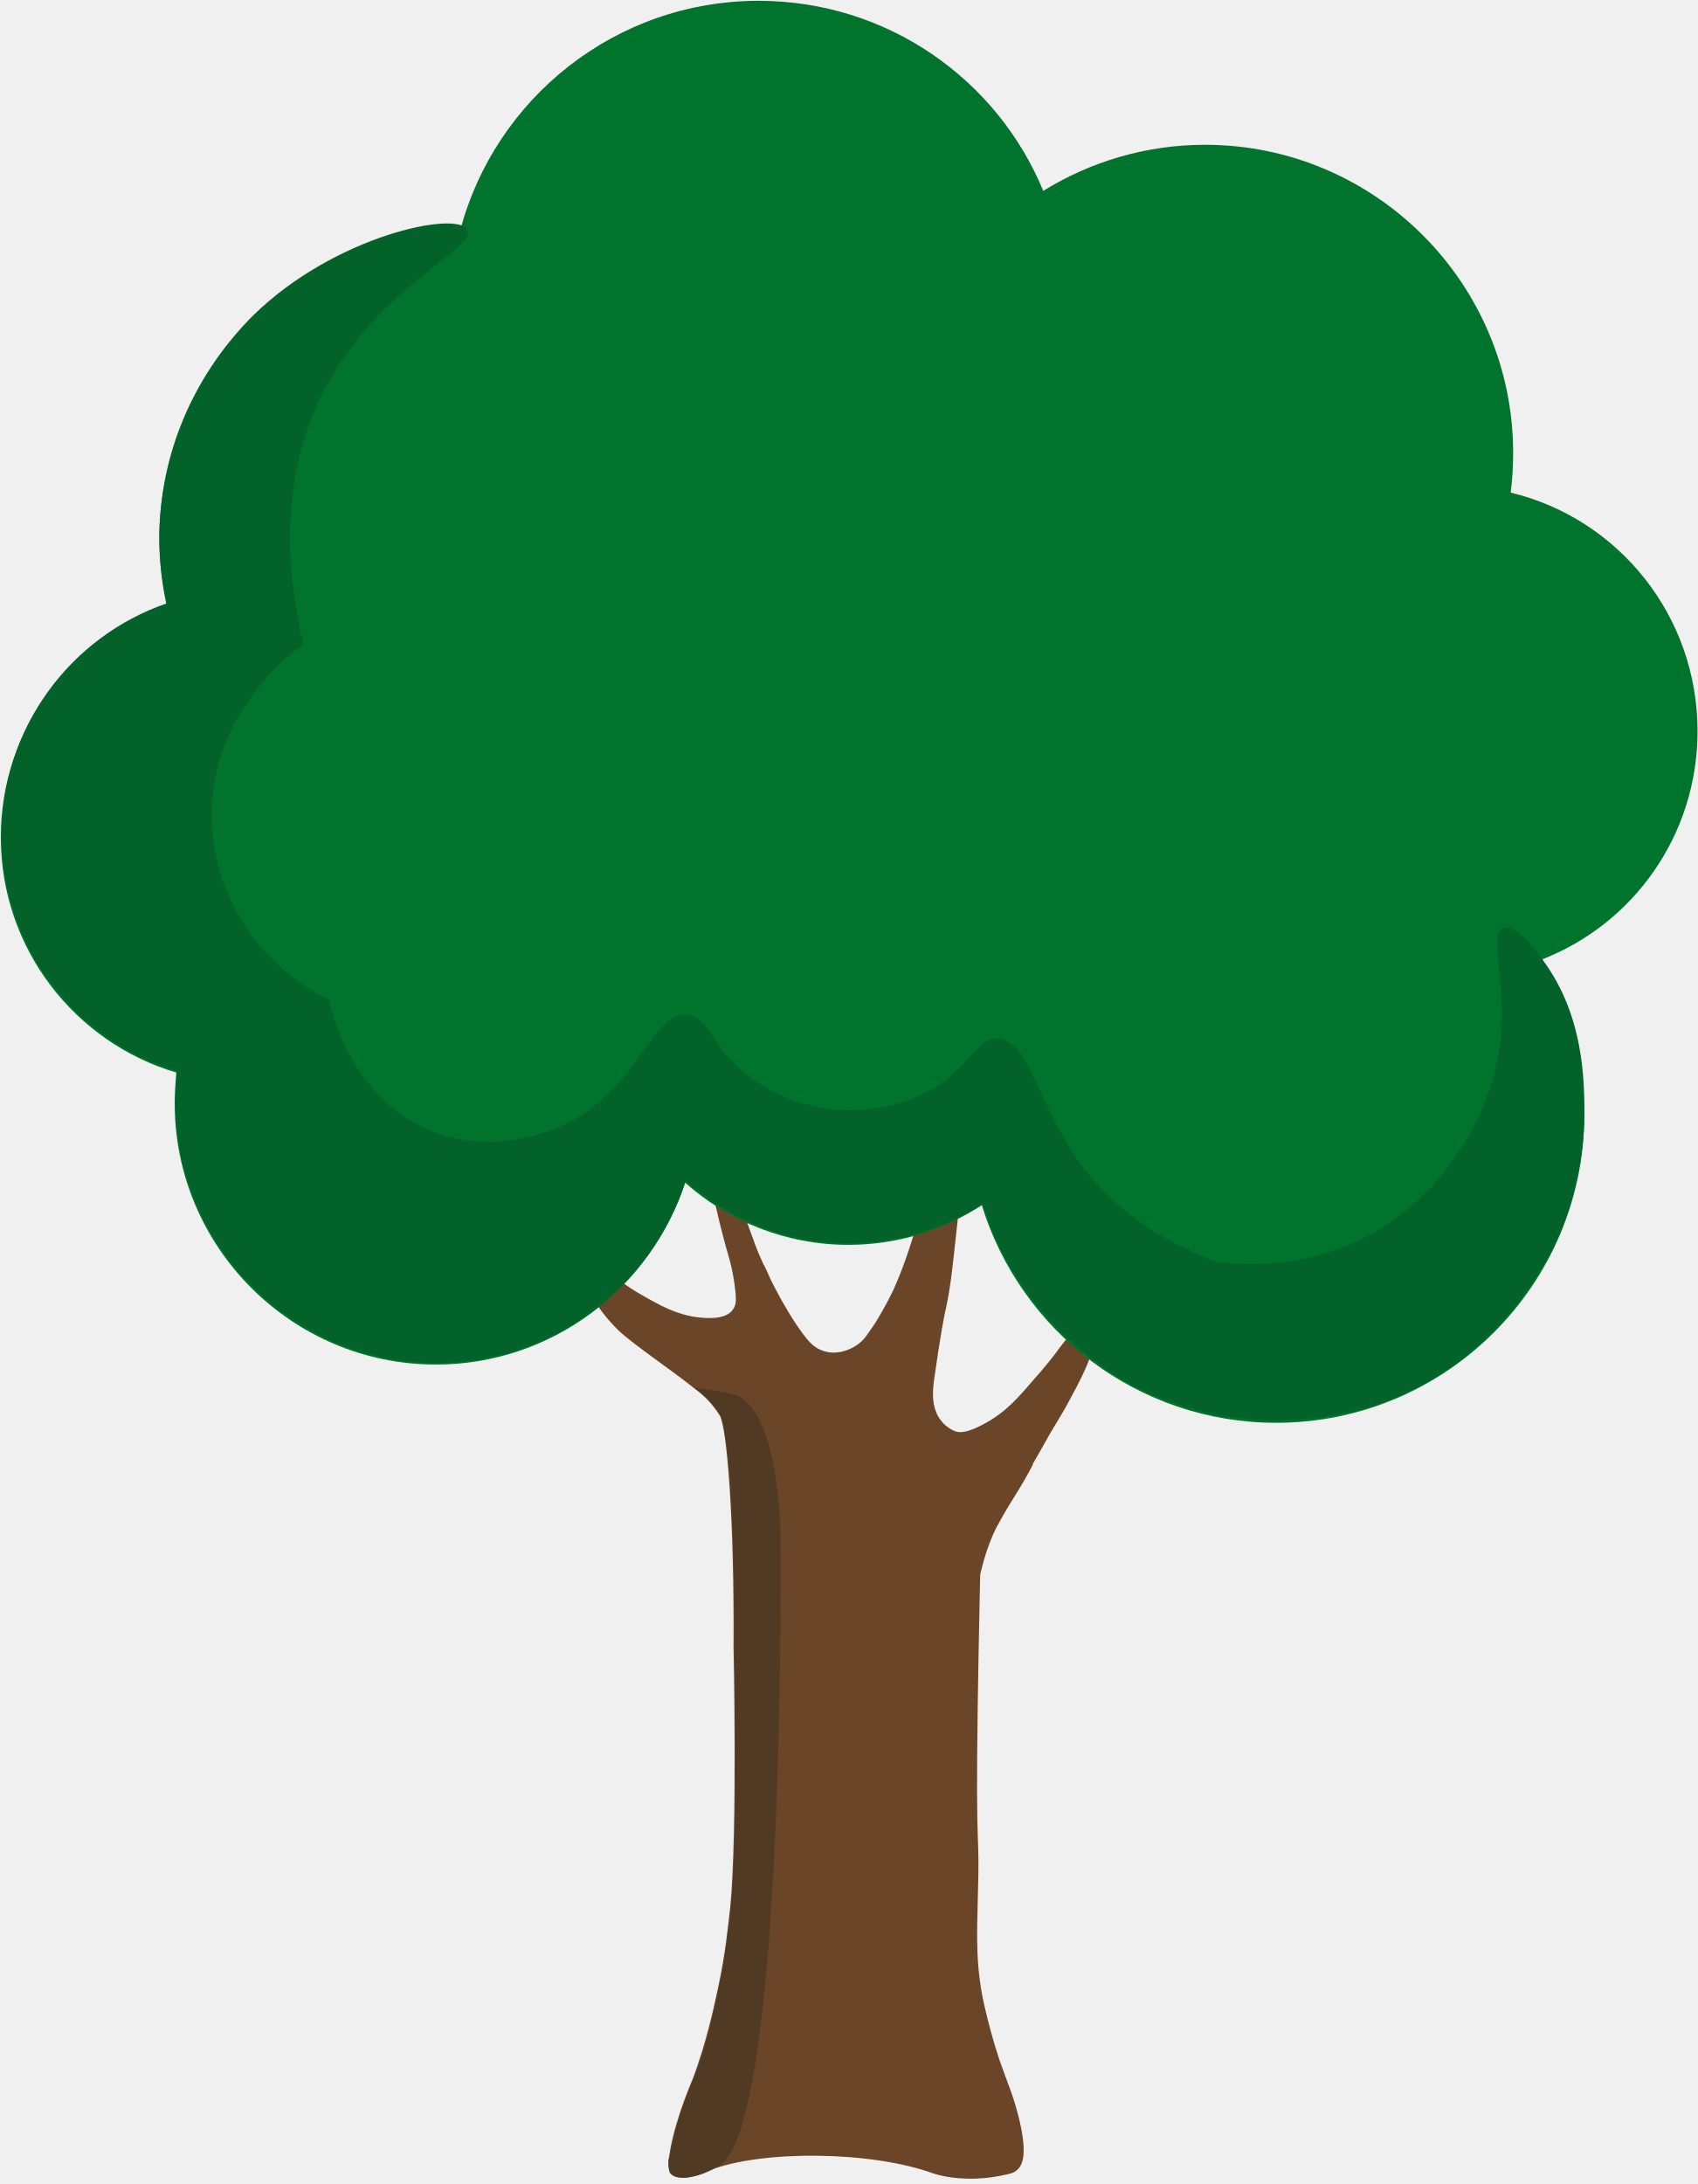
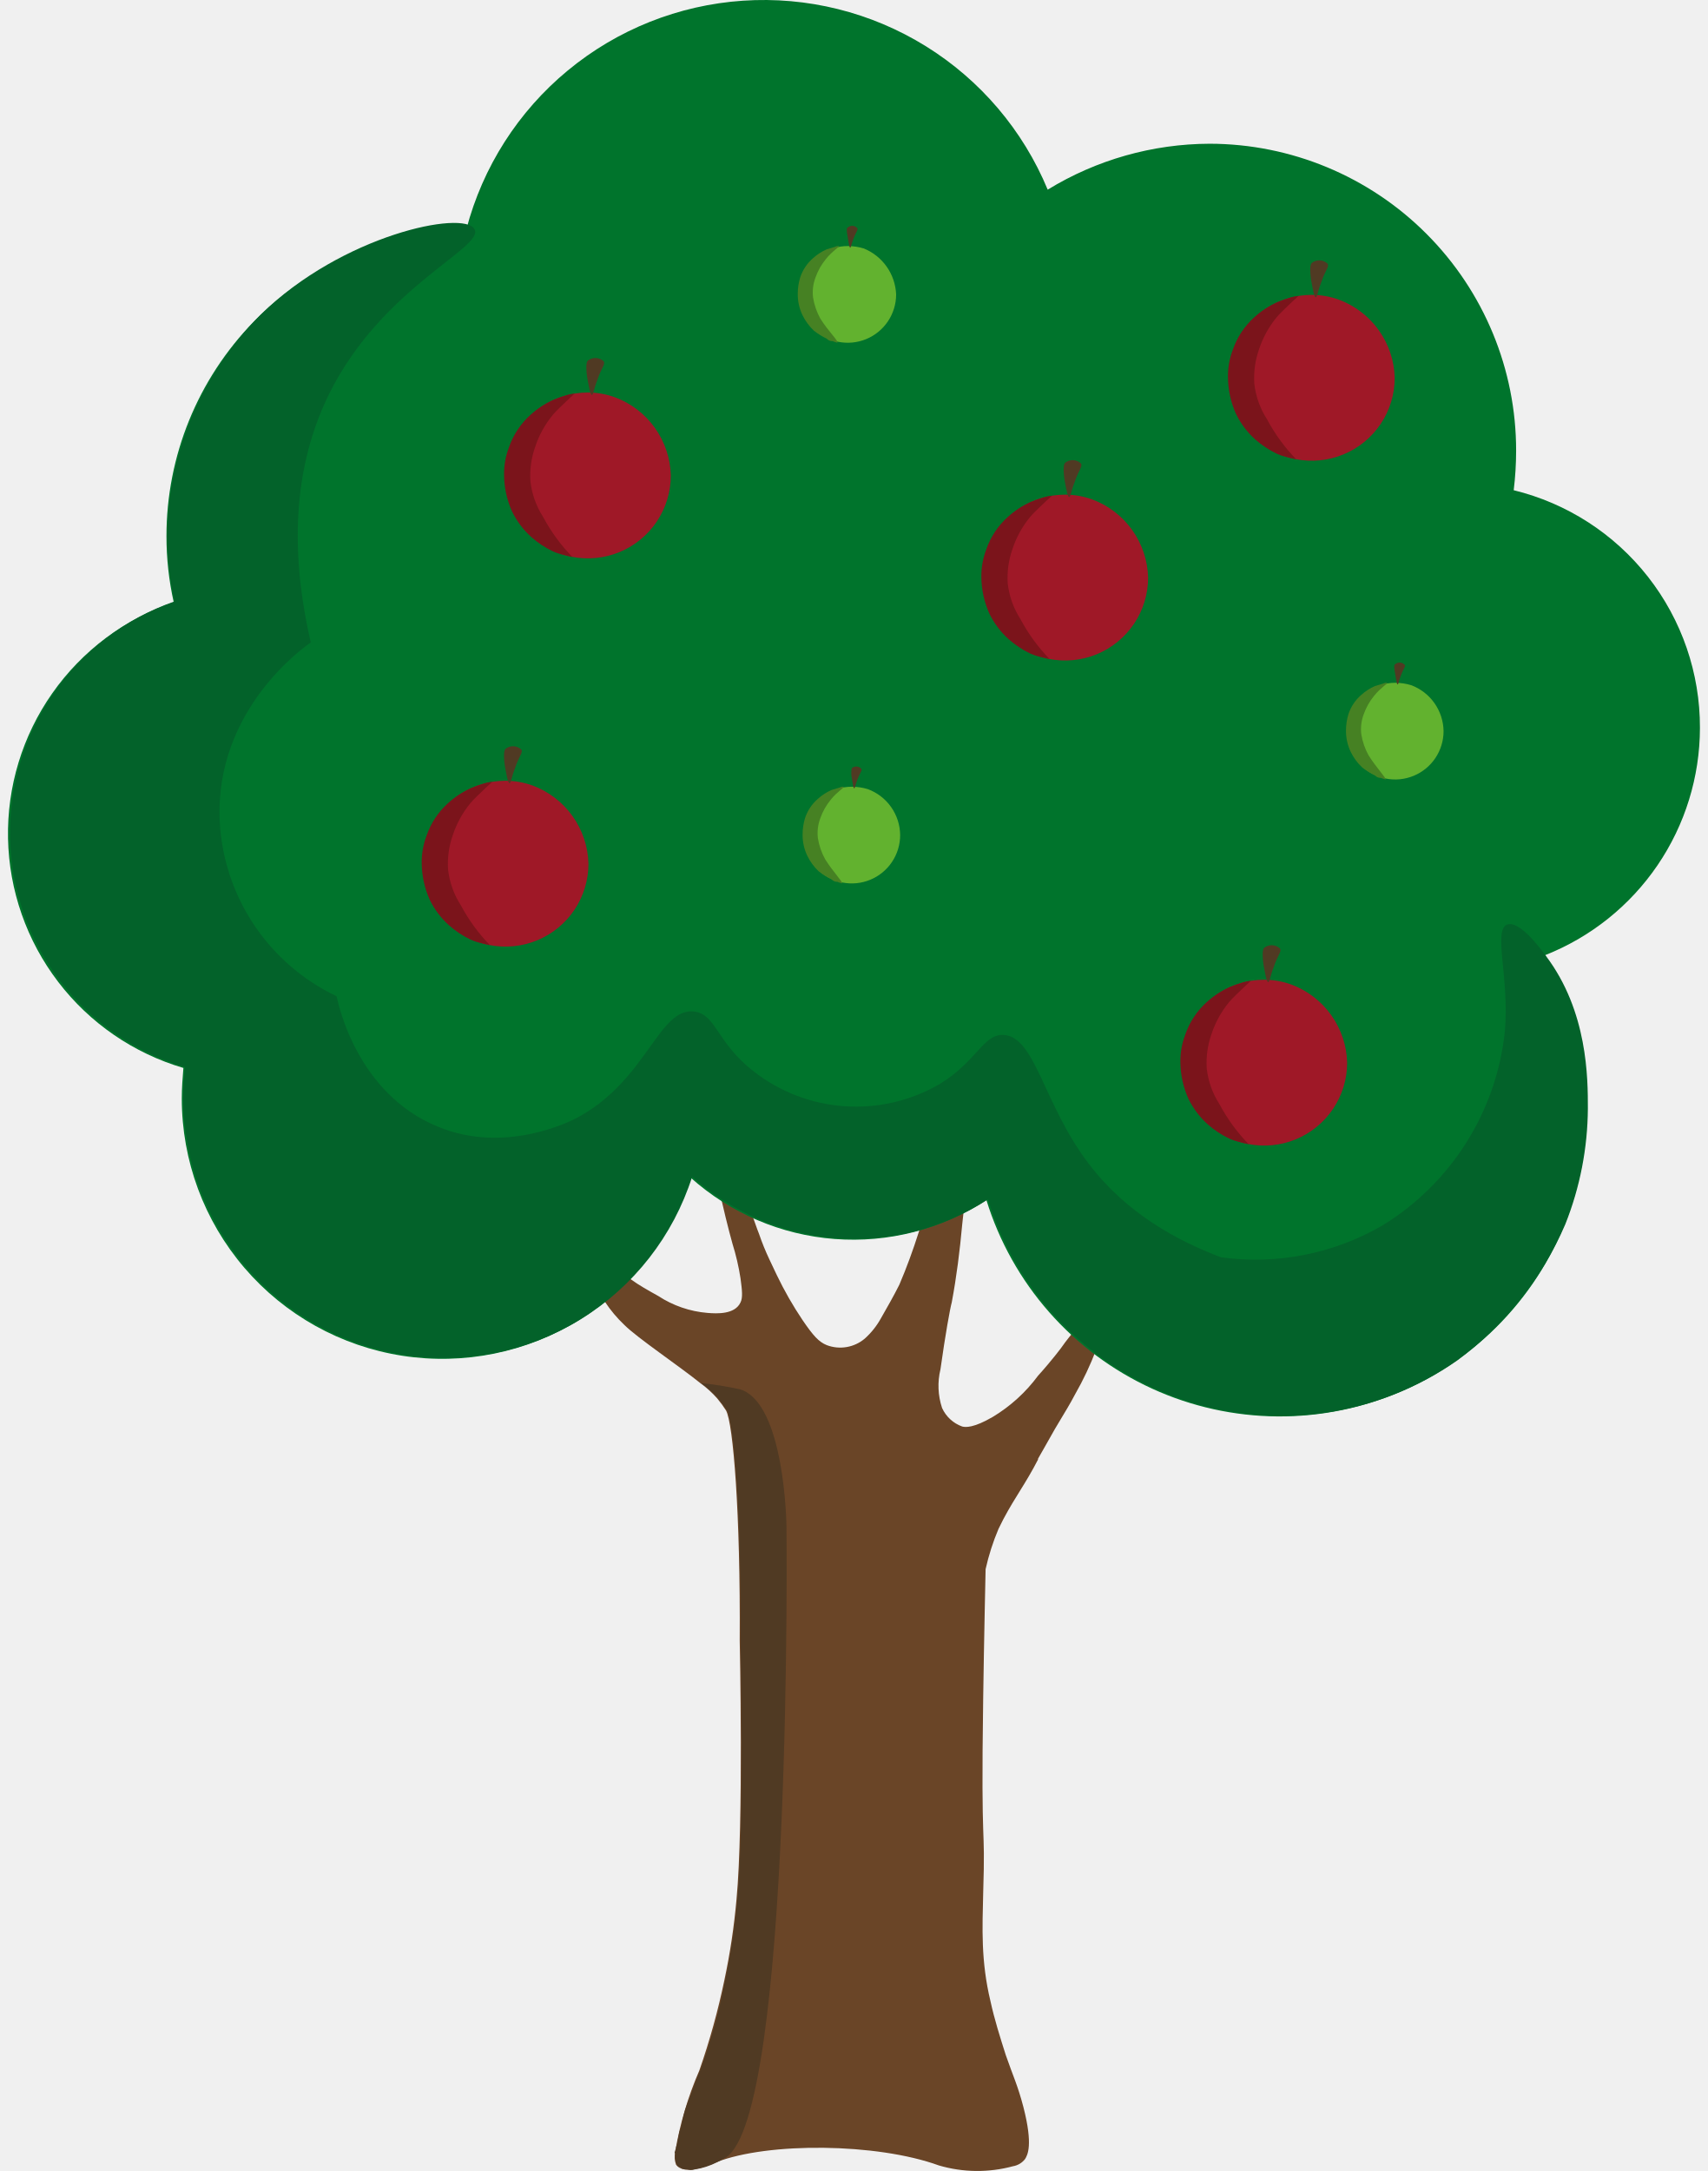
- <svg xmlns="http://www.w3.org/2000/svg" viewBox="0 0 220 283" fill="none">
-   <g clip-path="url(#clip0_201_573)">
-     <path d="M86.679 279.848C87.099 275.969 88.985 271.253 89.824 269.262C91.501 264.755 92.444 260.457 93.073 257.523C94.016 253.121 94.331 249.767 94.645 247.041C95.588 237.189 95.064 213.502 95.064 213.397C95.169 196.941 94.226 185.098 93.282 183.421C92.758 182.582 92.13 181.848 92.13 181.848C91.396 181.01 90.767 180.486 89.928 179.857C87.203 177.656 81.753 173.988 80.076 172.311C79.133 171.367 77.037 169.271 75.779 165.812C73.892 160.991 74.416 155.646 74.941 155.541C75.465 155.436 75.465 160.152 78.609 164.135C80.076 166.022 81.648 166.965 84.478 168.537C87.623 170.319 89.614 170.634 90.872 170.738C92.13 170.843 94.436 170.948 95.169 169.376C95.484 168.747 95.379 167.804 95.169 166.232C94.855 164.03 94.331 162.458 94.121 161.725C94.121 161.725 93.492 159.524 92.654 155.855C91.815 152.396 91.815 149.671 91.71 146.737C91.606 141.496 92.025 135.941 92.549 135.941C92.863 135.941 92.968 138.247 93.911 144.745C94.855 151.663 95.169 153.34 95.798 155.331C96.427 157.323 97.475 160.257 97.58 160.467C97.999 161.725 98.418 162.668 98.942 163.821C99.152 164.135 99.466 164.869 99.886 165.812C100.724 167.489 101.772 169.481 103.24 171.682C104.602 173.673 105.336 174.512 106.384 174.931C108.795 175.979 111.101 174.302 111.31 174.092C112.044 173.568 112.463 172.835 113.406 171.472C113.721 170.948 114.664 169.481 115.817 167.07C117.075 164.24 117.808 161.934 118.333 160.257C118.752 158.685 119.171 157.532 119.381 155.96C119.485 155.121 119.695 154.178 120.01 150.615C120.429 145.898 120.324 145.06 120.743 144.85C121.582 144.535 123.259 147.051 124.097 149.881C124.516 151.348 124.726 153.025 123.992 159.209C123.468 164.03 123.259 166.336 122.63 169.376C122.42 170.11 121.791 173.568 121.162 178.075C120.848 180.067 120.743 181.639 121.372 183.106C122.211 184.993 123.888 185.517 123.992 185.517C124.412 185.622 125.46 185.727 127.975 184.259C130.386 182.897 131.958 181.115 133.845 178.914C135.731 176.818 136.884 175.245 136.884 175.245C137.723 174.092 138.142 173.568 138.98 172.625C139.819 171.787 141.601 169.9 142.23 170.424C142.963 171.053 141.706 174.407 141.391 175.56C140.657 177.551 139.924 179.019 138.666 181.324C137.828 182.897 137.723 183.001 136.046 185.831C134.998 187.718 134.369 188.766 133.845 189.709C133.845 189.814 133.845 189.709 133.845 189.814C132.168 193.063 131.015 194.426 129.338 197.57C129.023 198.094 128.919 198.409 128.709 198.828C127.556 201.448 127.032 204.069 127.032 204.069C127.032 204.069 126.822 213.502 126.717 220.838C126.403 242.325 127.032 236.141 126.717 246.203C126.613 250.71 126.403 255.007 127.661 260.248C128.604 264.335 129.652 267.27 129.652 267.27C130.596 269.995 131.224 271.253 131.958 274.083C133.216 279.009 132.482 280.267 132.168 280.791C131.644 281.525 131.015 281.629 130.596 281.734C124.936 283.097 120.953 281.629 120.953 281.629C112.882 278.695 98.733 278.59 92.025 281.21C91.082 281.629 87.832 282.992 86.784 281.525C86.575 280.791 86.575 280.162 86.679 279.848Z" fill="#6A4527" />
-     <path d="M220 94.75C220 79.762 209.728 67.184 195.788 63.83C195.998 62.153 196.103 60.476 196.103 58.695C196.103 36.684 178.18 18.761 156.17 18.761C148.518 18.761 141.286 20.962 135.207 24.736C129.233 10.272 114.979 0.105 98.314 0.105C79.762 0.105 64.145 12.787 59.638 29.871C38.047 30.395 20.648 48.004 20.648 69.805C20.648 72.739 20.962 75.569 21.591 78.399C9.119 82.697 0.105 94.54 0.105 108.48C0.105 122.944 9.747 135.102 22.849 138.98C22.744 140.238 22.639 141.601 22.639 142.963C22.639 161.62 37.837 176.818 56.494 176.818C71.587 176.818 84.374 166.86 88.776 153.235C94.435 158.266 101.877 161.305 109.948 161.305C116.341 161.305 122.211 159.419 127.242 156.17C132.273 172.52 147.47 184.364 165.393 184.364C187.404 184.364 205.326 166.441 205.326 144.431C205.326 137.094 203.335 130.281 199.876 124.307C211.72 119.695 220 108.166 220 94.75Z" fill="#00742C" />
-     <path d="M199.876 124.307C198.933 123.049 196.417 119.695 194.845 120.219C192.959 120.953 195.16 127.137 194.531 134.159C193.692 143.592 187.928 153.759 178.704 159.314C170.214 164.45 161.41 164.03 157.637 163.506C152.082 161.41 145.374 157.847 140.448 151.348C134.474 143.487 133.53 134.788 129.338 134.578C126.717 134.474 125.879 138.037 121.058 140.972C116.446 143.802 111.415 144.011 108.061 143.802C104.917 143.383 100.619 142.334 96.846 139.295C92.025 135.522 92.025 131.958 89.195 131.539C84.478 130.91 83.011 140.657 73.683 145.479C72.844 145.898 64.459 150.091 55.865 146.527C45.279 142.23 42.868 130.491 42.658 129.547C33.749 125.25 27.88 116.446 27.461 106.698C26.832 92.13 38.676 83.954 39.304 83.535C37.103 73.997 36.265 62.153 41.715 51.148C48.633 37.208 61.944 32.177 60.581 29.767C59.219 27.251 43.392 30.5 32.806 40.877C31.444 42.239 27.985 45.803 25.155 51.358C20.962 59.638 20.648 67.184 20.648 69.595C20.648 73.159 21.172 76.093 21.591 78.19C9.119 82.487 0.21 94.331 0.21 108.271C0.21 122.735 9.852 134.893 22.954 138.771C22.849 140.029 22.744 141.391 22.744 142.754C22.744 161.41 37.942 176.608 56.598 176.608C71.691 176.608 84.478 166.651 88.88 153.025C94.54 158.056 101.877 161.096 110.052 161.096C116.446 161.096 122.42 159.209 127.346 155.96C128.08 158.266 129.233 161.305 131.224 164.659C136.36 173.149 143.278 177.446 145.374 178.704C147.68 180.067 155.017 184.05 165.393 184.05C168.957 184.05 179.019 183.63 188.347 176.922C193.692 173.149 196.941 168.642 198.094 166.965C200.715 163.192 202.077 160.048 202.392 159.209C202.601 158.58 203.754 155.855 204.488 152.187C204.907 150.3 205.326 147.575 205.326 144.116C205.326 140.238 205.326 131.539 199.876 124.307Z" fill="#03622A" />
-     <path d="M86.679 279.743C86.679 279.638 86.679 279.638 86.784 279.428C86.784 279.428 86.784 279.219 86.889 279.009C86.994 278.066 87.203 277.332 87.203 277.332C87.308 277.122 87.413 276.598 87.623 275.76C88.042 274.293 88.356 273.244 88.566 272.825C89.195 270.939 89.824 269.471 89.929 269.262C91.606 265.384 92.863 258.99 93.178 257.523C94.121 253.121 94.436 249.767 94.75 247.041C95.693 237.189 95.169 213.502 95.169 213.397C95.274 196.941 94.331 185.098 93.387 183.421C92.863 182.582 92.234 181.849 92.234 181.849C91.501 181.01 90.872 180.486 90.033 179.857H89.929C89.929 179.752 93.911 180.381 95.169 180.696C100.934 182.582 101.143 198.304 101.143 198.514C101.143 198.514 101.982 274.921 93.282 280.581C92.758 280.896 92.13 281.21 92.13 281.21C92.13 281.21 90.767 281.944 89.195 282.153C89.195 282.153 88.776 282.258 88.252 282.153C88.252 282.153 87.937 282.153 87.623 282.049C87.518 282.049 87.413 281.944 87.413 281.944C87.413 281.944 87.308 281.839 87.203 281.839C87.099 281.734 86.994 281.734 86.889 281.525C86.889 281.525 86.889 281.42 86.784 281.315C86.679 281 86.679 280.791 86.679 280.372C86.679 280.267 86.679 280.162 86.679 280.057C86.575 280.057 86.575 279.952 86.679 279.743Z" fill="#503A23" />
-   </g>
-   <defs>
-     <clipPath id="clip0_201_573">
-       <rect width="220" height="282.258" fill="white" />
-     </clipPath>
-   </defs>
+ <svg xmlns="http://www.w3.org/2000/svg" viewBox="0 0 107 136" fill="none">
+   <path d="M42.301 134.793C42.598 133.038 43.107 131.326 43.816 129.694C44.461 127.846 44.984 125.958 45.382 124.041C45.737 122.375 45.99 120.69 46.14 118.993C46.594 114.248 46.342 102.841 46.342 102.79C46.392 94.865 45.938 89.161 45.483 88.354C45.315 88.089 45.129 87.837 44.927 87.596C44.61 87.239 44.255 86.917 43.867 86.637C42.553 85.577 39.927 83.811 39.119 83.003C38.198 82.132 37.489 81.061 37.048 79.873C36.139 77.552 36.391 74.977 36.644 74.927C36.896 74.876 36.896 77.148 38.412 79.066C39.119 79.974 39.876 80.429 41.24 81.186C42.163 81.79 43.222 82.155 44.321 82.246C44.927 82.296 46.039 82.347 46.392 81.59C46.544 81.287 46.493 80.832 46.392 80.075C46.278 79.34 46.109 78.615 45.887 77.905C45.887 77.905 45.584 76.845 45.18 75.078C44.879 73.634 44.727 72.162 44.725 70.687C44.675 68.163 44.877 65.487 45.13 65.487C45.281 65.487 45.331 66.598 45.786 69.728C46.241 73.059 46.392 73.867 46.695 74.826C46.998 75.785 47.504 77.198 47.554 77.299C47.742 77.849 47.961 78.389 48.211 78.914C48.362 79.217 48.514 79.57 48.665 79.873C49.135 80.853 49.675 81.798 50.282 82.7C50.938 83.659 51.292 84.063 51.797 84.265C52.193 84.415 52.621 84.456 53.039 84.385C53.456 84.314 53.847 84.133 54.171 83.861C54.576 83.5 54.917 83.073 55.181 82.599C55.585 81.892 55.989 81.186 56.343 80.479C56.797 79.419 57.202 78.309 57.555 77.198C57.777 76.522 57.946 75.83 58.06 75.129C58.111 74.725 58.212 74.27 58.363 72.554C58.565 70.283 58.515 69.879 58.717 69.778C59.121 69.627 59.929 70.838 60.333 72.201C60.535 72.908 60.636 73.715 60.283 76.693C60.131 78.359 59.929 79.974 59.626 81.59C59.525 81.943 59.222 83.609 58.919 85.779C58.724 86.58 58.759 87.42 59.02 88.202C59.142 88.471 59.316 88.712 59.533 88.911C59.75 89.111 60.005 89.264 60.283 89.363C60.485 89.414 60.99 89.464 62.202 88.757C63.304 88.092 64.265 87.218 65.031 86.183C65.94 85.174 66.495 84.416 66.495 84.416C66.804 83.974 67.141 83.552 67.506 83.154C67.91 82.751 68.768 81.842 69.071 82.094C69.425 82.397 68.819 84.013 68.667 84.568C68.302 85.526 67.863 86.454 67.354 87.344C66.95 88.101 66.9 88.152 66.091 89.514C65.586 90.423 65.283 90.928 65.031 91.382V91.433C64.222 92.998 63.667 93.654 62.859 95.168L62.556 95.774C62.211 96.589 61.94 97.434 61.747 98.298C61.747 98.298 61.646 102.84 61.596 106.374C61.444 116.722 61.747 113.744 61.596 118.589C61.545 120.76 61.444 122.829 62.05 125.353C62.303 126.514 62.657 127.625 63.01 128.735C63.465 130.048 63.768 130.653 64.121 132.016C64.728 134.389 64.374 134.994 64.222 135.247C64.037 135.489 63.766 135.652 63.465 135.701C61.941 136.114 60.332 136.096 58.818 135.651C54.928 134.237 48.11 134.187 44.877 135.449C44.422 135.651 42.856 136.307 42.351 135.6C42.259 135.341 42.242 135.061 42.301 134.793Z" fill="#6A4527" />
+   <path d="M106.5 45.599C106.509 42.169 105.363 38.836 103.247 36.135C101.13 33.434 98.167 31.523 94.832 30.709C94.933 29.888 94.983 29.062 94.984 28.235C94.988 23.142 92.969 18.256 89.369 14.65C85.77 11.044 80.886 9.013 75.79 9.004C72.205 9.014 68.693 10.009 65.637 11.881C64.094 8.158 61.421 5.014 57.995 2.89C54.568 0.766 50.562 -0.229 46.539 0.044C42.516 0.318 38.681 1.845 35.574 4.413C32.466 6.98 30.244 10.457 29.219 14.354C24.194 14.473 19.415 16.551 15.904 20.145C12.393 23.739 10.428 28.563 10.429 33.586C10.428 34.978 10.58 36.366 10.884 37.725C7.804 38.772 5.138 40.772 3.272 43.434C1.405 46.097 0.436 49.284 0.503 52.535C0.571 55.785 1.672 58.929 3.647 61.512C5.623 64.095 8.369 65.982 11.49 66.901C11.439 67.507 11.389 68.163 11.389 68.819C11.39 72.71 12.784 76.472 15.317 79.427C17.851 82.381 21.358 84.333 25.205 84.93C29.053 85.527 32.987 84.73 36.298 82.683C39.609 80.635 42.078 77.473 43.261 73.766C45.765 76.007 48.938 77.36 52.29 77.615C55.641 77.871 58.983 77.014 61.798 75.179C62.598 77.767 63.936 80.157 65.725 82.193C67.514 84.228 69.713 85.862 72.178 86.989C74.643 88.116 77.318 88.709 80.029 88.73C82.739 88.751 85.424 88.2 87.906 87.111C90.388 86.023 92.612 84.423 94.432 82.416C96.253 80.409 97.628 78.04 98.468 75.464C99.308 72.888 99.594 70.165 99.306 67.471C99.019 64.778 98.166 62.175 96.802 59.834C99.659 58.705 102.11 56.744 103.84 54.206C105.569 51.668 106.495 48.67 106.5 45.599Z" fill="#00742C" />
+   <path d="M96.852 59.885C96.398 59.279 95.186 57.663 94.428 57.916C93.519 58.269 94.579 61.247 94.276 64.629C94.014 67.096 93.19 69.471 91.868 71.57C90.546 73.67 88.761 75.44 86.649 76.744C83.587 78.534 80.012 79.245 76.497 78.763C73.82 77.753 70.587 76.037 68.213 72.908C65.334 69.122 64.879 64.932 62.859 64.831C61.596 64.781 61.192 66.497 58.868 67.91C57.066 68.959 54.991 69.443 52.91 69.299C50.83 69.155 48.841 68.39 47.201 67.103C44.877 65.286 44.877 63.569 43.513 63.367C41.24 63.065 40.533 67.759 36.038 70.081C35.634 70.283 31.593 72.302 27.451 70.586C22.349 68.516 21.188 62.863 21.087 62.408C18.984 61.408 17.192 59.856 15.902 57.918C14.613 55.98 13.873 53.729 13.763 51.404C13.46 44.388 19.167 40.451 19.47 40.249C18.41 35.656 18.006 29.952 20.632 24.651C23.966 17.938 30.381 15.515 29.724 14.354C29.067 13.143 21.44 14.707 16.339 19.705C12.647 23.369 10.543 28.336 10.479 33.535C10.478 34.928 10.631 36.316 10.934 37.675C7.869 38.74 5.221 40.749 3.37 43.413C1.52 46.077 0.562 49.259 0.635 52.501C0.708 55.743 1.808 58.879 3.776 61.457C5.745 64.036 8.481 65.924 11.591 66.85C11.54 67.456 11.49 68.112 11.49 68.769C11.491 72.659 12.885 76.422 15.418 79.376C17.952 82.33 21.459 84.282 25.306 84.879C29.154 85.477 33.088 84.68 36.399 82.632C39.71 80.585 42.179 77.422 43.362 73.715C45.866 75.956 49.039 77.309 52.391 77.565C55.742 77.82 59.084 76.964 61.899 75.129C62.788 78.025 64.351 80.669 66.458 82.846C68.566 85.024 71.159 86.672 74.025 87.656C76.892 88.641 79.951 88.934 82.953 88.511C85.954 88.088 88.813 86.962 91.296 85.224C94.272 83.034 96.609 80.089 98.065 76.693C98.986 74.38 99.465 71.915 99.479 69.425C99.479 67.557 99.479 63.367 96.852 59.885Z" fill="#03622A" />
+   <path d="M42.301 134.742C42.301 134.692 42.301 134.692 42.352 134.591C42.344 134.519 42.362 134.448 42.402 134.389C42.453 134.136 42.503 133.833 42.554 133.581C42.644 133.336 42.712 133.082 42.756 132.824C42.854 132.337 43.006 131.863 43.21 131.411C43.514 130.502 43.817 129.795 43.867 129.694C44.542 127.855 45.066 125.965 45.433 124.041C45.788 122.375 46.041 120.69 46.191 118.993C46.645 114.248 46.393 102.84 46.393 102.79C46.443 94.865 45.989 89.161 45.534 88.353C45.365 88.089 45.18 87.837 44.978 87.596C44.661 87.239 44.305 86.917 43.918 86.637H43.867C44.717 86.719 45.56 86.853 46.393 87.041C49.171 87.95 49.272 95.521 49.272 95.622C49.272 95.622 49.676 132.42 45.484 135.146C45.231 135.297 44.928 135.449 44.928 135.449C44.484 135.675 44.006 135.829 43.514 135.903C43.366 135.954 43.206 135.954 43.059 135.903C42.955 135.911 42.851 135.894 42.756 135.853C42.705 135.853 42.705 135.853 42.655 135.802C42.604 135.752 42.604 135.752 42.554 135.752C42.503 135.701 42.453 135.701 42.402 135.6C42.402 135.55 42.402 135.55 42.352 135.499C42.31 135.352 42.293 135.198 42.301 135.045V134.893C42.251 134.893 42.251 134.843 42.301 134.742Z" fill="#503A23" />
+   <path d="M56.394 52.313C56.394 52.912 56.216 53.498 55.883 53.995C55.55 54.494 55.077 54.882 54.523 55.111C53.969 55.34 53.36 55.4 52.772 55.283C52.184 55.166 51.644 54.878 51.22 54.455C50.796 54.031 50.507 53.491 50.39 52.904C50.273 52.316 50.333 51.707 50.563 51.154C50.792 50.6 51.181 50.127 51.679 49.795C52.178 49.462 52.764 49.284 53.363 49.284C53.705 49.285 54.046 49.336 54.373 49.436C54.962 49.655 55.47 50.047 55.831 50.561C56.191 51.075 56.388 51.685 56.394 52.313Z" fill="#62B22F" />
+   <path d="M52.757 55.342L52.605 55.291C52.555 55.291 52.504 55.241 52.454 55.241C52.387 55.242 52.321 55.23 52.26 55.204C52.199 55.178 52.145 55.139 52.1 55.089C51.813 54.951 51.542 54.782 51.292 54.584C51.001 54.309 50.762 53.984 50.585 53.625C50.378 53.201 50.274 52.734 50.282 52.263C50.282 51.92 50.334 51.58 50.433 51.253C50.587 50.783 50.866 50.364 51.241 50.041C51.495 49.81 51.785 49.623 52.1 49.486C52.252 49.436 52.454 49.385 52.605 49.335C52.683 49.294 52.771 49.276 52.858 49.284C52.908 49.335 52.454 49.587 52.05 50.092C51.764 50.437 51.542 50.83 51.393 51.253C51.241 51.655 51.189 52.088 51.241 52.515C51.316 52.975 51.47 53.419 51.696 53.827C52.201 54.635 52.807 55.241 52.757 55.342Z" fill="#468123" />
+   <path d="M53.362 48.123C53.405 48.085 53.455 48.056 53.508 48.038C53.563 48.02 53.62 48.013 53.676 48.017C53.733 48.022 53.788 48.038 53.839 48.065C53.889 48.092 53.933 48.129 53.969 48.174C54.019 48.275 53.868 48.426 53.716 48.83C53.565 49.234 53.565 49.385 53.514 49.385C53.464 49.385 53.413 49.032 53.362 48.729C53.321 48.529 53.321 48.323 53.362 48.123Z" fill="#503A23" />
+   <path d="M56.142 18.443C56.142 19.042 55.964 19.627 55.631 20.125C55.298 20.623 54.824 21.012 54.27 21.241C53.717 21.47 53.107 21.53 52.519 21.413C51.931 21.296 51.391 21.008 50.967 20.584C50.544 20.161 50.255 19.621 50.138 19.034C50.021 18.446 50.081 17.837 50.31 17.284C50.54 16.73 50.928 16.257 51.427 15.925C51.925 15.592 52.511 15.414 53.111 15.414C53.453 15.415 53.793 15.466 54.121 15.566C54.698 15.802 55.195 16.198 55.553 16.708C55.911 17.218 56.115 17.82 56.142 18.443Z" fill="#62B22F" />
+   <path d="M52.454 21.471L52.303 21.421C52.252 21.421 52.202 21.37 52.151 21.37C52.085 21.372 52.019 21.36 51.958 21.334C51.897 21.307 51.842 21.268 51.797 21.219C51.51 21.081 51.239 20.912 50.989 20.714C50.698 20.439 50.459 20.114 50.282 19.755C50.075 19.331 49.971 18.864 49.979 18.392C49.98 18.05 50.031 17.71 50.13 17.383C50.284 16.913 50.563 16.494 50.939 16.171C51.193 15.94 51.483 15.753 51.797 15.616C51.949 15.566 52.151 15.515 52.303 15.465C52.38 15.424 52.468 15.406 52.555 15.414C52.606 15.465 52.151 15.717 51.747 16.222C51.462 16.567 51.239 16.96 51.09 17.383C50.938 17.785 50.886 18.218 50.939 18.645C51.014 19.105 51.167 19.549 51.393 19.957C51.898 20.765 52.555 21.37 52.454 21.471Z" fill="#468123" />
+   <path d="M53.11 14.253C53.152 14.215 53.202 14.186 53.256 14.168C53.31 14.15 53.367 14.143 53.424 14.147C53.481 14.152 53.536 14.168 53.586 14.195C53.637 14.222 53.681 14.259 53.716 14.304C53.767 14.405 53.615 14.556 53.464 14.96C53.312 15.364 53.312 15.515 53.262 15.515C53.211 15.515 53.161 15.162 53.11 14.859C53.009 14.354 53.06 14.253 53.11 14.253Z" fill="#503A23" />
+   <path d="M90.438 45.801C90.438 46.4 90.26 46.986 89.927 47.484C89.594 47.982 89.121 48.37 88.567 48.599C88.013 48.829 87.404 48.889 86.816 48.772C86.228 48.655 85.688 48.367 85.264 47.943C84.84 47.519 84.551 46.98 84.434 46.392C84.317 45.805 84.377 45.196 84.607 44.642C84.836 44.089 85.225 43.616 85.723 43.283C86.222 42.95 86.808 42.773 87.407 42.773C87.749 42.773 88.09 42.825 88.417 42.924C89.004 43.146 89.511 43.539 89.871 44.052C90.231 44.565 90.429 45.175 90.438 45.801Z" fill="#62B22F" />
+   <path d="M86.801 48.83L86.649 48.779C86.599 48.779 86.548 48.729 86.498 48.729C86.431 48.731 86.365 48.718 86.304 48.692C86.243 48.666 86.189 48.627 86.144 48.578C85.857 48.439 85.586 48.27 85.336 48.073C85.045 47.798 84.806 47.473 84.629 47.114C84.422 46.69 84.318 46.223 84.326 45.751C84.326 45.409 84.377 45.069 84.477 44.741C84.631 44.271 84.91 43.852 85.285 43.53C85.539 43.299 85.829 43.111 86.144 42.975C86.296 42.924 86.498 42.874 86.649 42.823C86.727 42.782 86.815 42.765 86.902 42.773C86.952 42.823 86.498 43.076 86.094 43.58C85.808 43.926 85.586 44.319 85.437 44.741C85.284 45.144 85.233 45.577 85.285 46.003C85.36 46.464 85.514 46.908 85.74 47.316C86.245 48.123 86.851 48.729 86.801 48.83Z" fill="#468123" />
+   <path d="M87.407 41.612C87.449 41.574 87.499 41.545 87.553 41.526C87.607 41.508 87.664 41.501 87.721 41.506C87.778 41.511 87.833 41.527 87.883 41.554C87.933 41.581 87.978 41.618 88.013 41.662C88.064 41.763 87.912 41.915 87.761 42.318C87.609 42.722 87.609 42.874 87.558 42.874C87.508 42.874 87.457 42.52 87.407 42.218C87.306 41.713 87.356 41.612 87.407 41.612Z" fill="#503A23" />
+   <path d="M84.398 66.569C84.398 67.597 84.093 68.601 83.521 69.455C82.95 70.31 82.138 70.976 81.188 71.369C80.239 71.762 79.193 71.865 78.185 71.665C77.176 71.464 76.25 70.969 75.523 70.243C74.796 69.516 74.301 68.591 74.1 67.583C73.9 66.575 74.003 65.53 74.396 64.581C74.79 63.632 75.456 62.821 76.311 62.25C77.166 61.679 78.171 61.374 79.199 61.374C79.779 61.375 80.354 61.476 80.899 61.674C81.904 62.048 82.774 62.714 83.397 63.587C84.021 64.459 84.369 65.498 84.398 66.569Z" fill="#9F1827" />
+   <path d="M78.225 71.673C78.113 71.651 78.023 71.63 77.959 71.615C77.887 71.598 77.872 71.593 77.732 71.559L77.533 71.508C77.472 71.493 77.389 71.469 77.292 71.436C77.292 71.436 77.148 71.386 77 71.32C76.511 71.084 76.057 70.781 75.65 70.421C75.152 69.97 74.744 69.427 74.451 68.823C74.126 68.1 73.956 67.317 73.951 66.525C73.943 65.945 74.045 65.369 74.251 64.826C74.517 64.039 74.982 63.334 75.6 62.778C76.031 62.388 76.52 62.068 77.05 61.829C77.328 61.715 77.612 61.615 77.9 61.53C77.971 61.509 78.052 61.491 78.132 61.474C78.213 61.458 78.298 61.446 78.373 61.438C78.27 61.532 78.121 61.67 77.937 61.842C77.629 62.134 77.196 62.54 77 62.778C76.513 63.371 76.14 64.048 75.9 64.776C75.657 65.465 75.555 66.195 75.6 66.924C75.689 67.725 75.963 68.495 76.4 69.172C76.888 70.088 77.502 70.929 78.225 71.673Z" fill="#7B141B" />
+   <path d="M79.199 59.376C79.343 59.261 79.525 59.203 79.709 59.212C79.893 59.221 80.067 59.298 80.199 59.427C80.3 59.629 80.047 59.826 79.799 60.576C79.549 61.225 79.549 61.525 79.449 61.525C79.349 61.525 79.247 60.925 79.149 60.376C79.049 59.576 79.149 59.426 79.199 59.376Z" fill="#503A23" />
+   <path d="M71.928 36.182C71.928 37.209 71.623 38.214 71.052 39.068C70.481 39.922 69.669 40.588 68.719 40.982C67.769 41.375 66.724 41.478 65.716 41.277C64.707 41.077 63.781 40.582 63.054 39.855C62.327 39.129 61.832 38.203 61.631 37.195C61.431 36.188 61.533 35.143 61.927 34.194C62.32 33.245 62.987 32.433 63.842 31.862C64.697 31.291 65.702 30.987 66.73 30.987C67.309 30.987 67.885 31.089 68.43 31.287C69.435 31.661 70.305 32.327 70.928 33.199C71.552 34.072 71.9 35.11 71.928 36.182Z" fill="#9F1827" />
+   <path d="M65.756 41.286C65.644 41.264 65.554 41.243 65.49 41.228C65.425 41.213 65.403 41.206 65.263 41.172L65.065 41.121C65.003 41.105 64.92 41.082 64.823 41.049C64.823 41.049 64.68 40.998 64.531 40.933C64.042 40.697 63.588 40.394 63.182 40.034C62.683 39.583 62.276 39.04 61.982 38.435C61.658 37.712 61.487 36.93 61.482 36.138C61.475 35.557 61.576 34.981 61.782 34.439C62.048 33.652 62.513 32.947 63.132 32.391C63.562 32.001 64.052 31.68 64.582 31.442C64.859 31.328 65.143 31.228 65.431 31.142C65.503 31.122 65.58 31.103 65.663 31.087C65.747 31.071 65.83 31.059 65.904 31.05C65.803 31.144 65.652 31.283 65.469 31.454C65.16 31.747 64.727 32.152 64.531 32.391C64.044 32.983 63.672 33.661 63.432 34.389C63.188 35.078 63.086 35.808 63.132 36.537C63.221 37.338 63.494 38.108 63.931 38.785C64.419 39.7 65.033 40.542 65.756 41.286Z" fill="#7B141B" />
+   <path d="M66.73 28.989C66.874 28.874 67.055 28.816 67.239 28.825C67.423 28.834 67.597 28.91 67.729 29.039C67.83 29.241 67.578 29.439 67.33 30.188C67.077 30.837 67.077 31.137 66.98 31.137C66.882 31.137 66.778 30.538 66.68 29.988C66.579 29.189 66.68 29.039 66.73 28.989Z" fill="#503A23" />
+   <path d="M36.867 54.104C36.867 55.132 36.562 56.136 35.991 56.991C35.42 57.845 34.608 58.511 33.658 58.904C32.708 59.297 31.663 59.4 30.655 59.2C29.646 58.999 28.72 58.504 27.993 57.778C27.266 57.051 26.771 56.126 26.57 55.118C26.369 54.11 26.473 53.066 26.866 52.116C27.259 51.167 27.926 50.356 28.781 49.785C29.636 49.214 30.641 48.909 31.669 48.909C32.248 48.91 32.824 49.011 33.368 49.209C34.373 49.583 35.244 50.249 35.867 51.122C36.491 51.994 36.839 53.033 36.867 54.104Z" fill="#9F1827" />
+   <path d="M30.694 59.209C30.582 59.186 30.492 59.166 30.428 59.151C30.356 59.133 30.341 59.128 30.201 59.094C30.061 59.06 30.059 59.06 30.002 59.044C29.945 59.027 29.858 59.005 29.761 58.972C29.761 58.972 29.617 58.921 29.47 58.855C28.98 58.619 28.526 58.317 28.12 57.956C27.621 57.505 27.213 56.963 26.92 56.358C26.596 55.635 26.425 54.852 26.42 54.06C26.412 53.48 26.514 52.904 26.72 52.361C26.986 51.574 27.451 50.869 28.07 50.314C28.5 49.923 28.989 49.603 29.52 49.365C29.797 49.25 30.081 49.15 30.369 49.065C30.44 49.045 30.521 49.026 30.602 49.01C30.682 48.993 30.767 48.981 30.843 48.973C30.739 49.067 30.587 49.206 30.407 49.377C30.098 49.67 29.666 50.075 29.47 50.314C28.982 50.906 28.609 51.584 28.369 52.312C28.126 53.001 28.024 53.731 28.07 54.46C28.159 55.261 28.432 56.031 28.869 56.708C29.357 57.623 29.971 58.465 30.694 59.209Z" fill="#7B141B" />
+   <path d="M31.669 46.912C31.812 46.797 31.994 46.738 32.178 46.748C32.362 46.757 32.536 46.833 32.668 46.962C32.769 47.164 32.517 47.362 32.268 48.111C32.019 48.761 32.019 49.06 31.919 49.06C31.819 49.06 31.716 48.461 31.619 47.911C31.518 47.114 31.619 46.962 31.669 46.912Z" fill="#503A23" />
+   <path d="M42.026 29.784C42.026 30.811 41.721 31.815 41.15 32.67C40.579 33.524 39.767 34.19 38.817 34.583C37.867 34.976 36.822 35.079 35.813 34.879C34.805 34.678 33.879 34.184 33.151 33.457C32.425 32.73 31.929 31.805 31.729 30.797C31.528 29.789 31.631 28.745 32.025 27.795C32.418 26.846 33.084 26.035 33.939 25.464C34.794 24.893 35.799 24.588 36.827 24.588C37.407 24.589 37.982 24.69 38.527 24.888C39.532 25.262 40.403 25.928 41.026 26.801C41.65 27.673 41.998 28.712 42.026 29.784Z" fill="#9F1827" />
+   <path d="M35.854 34.888C35.742 34.865 35.652 34.845 35.587 34.83C35.522 34.815 35.501 34.807 35.361 34.773C35.221 34.739 35.219 34.739 35.162 34.723C35.105 34.706 35.017 34.684 34.92 34.651C34.92 34.651 34.777 34.6 34.629 34.534C34.139 34.298 33.685 33.996 33.279 33.636C32.78 33.185 32.373 32.643 32.079 32.038C31.755 31.315 31.584 30.532 31.579 29.74C31.572 29.16 31.674 28.584 31.879 28.041C32.146 27.254 32.611 26.549 33.229 25.994C33.66 25.603 34.149 25.283 34.679 25.044C34.957 24.93 35.24 24.83 35.528 24.745C35.6 24.725 35.68 24.706 35.761 24.69C35.842 24.674 35.927 24.662 36.002 24.653C35.901 24.747 35.749 24.886 35.566 25.057C35.257 25.35 34.825 25.755 34.629 25.994C34.142 26.587 33.769 27.264 33.529 27.992C33.285 28.681 33.183 29.411 33.229 30.14C33.318 30.941 33.592 31.711 34.029 32.388C34.516 33.303 35.131 34.144 35.854 34.888Z" fill="#7B141B" />
+   <path d="M36.828 22.59C36.972 22.476 37.153 22.418 37.337 22.427C37.521 22.436 37.696 22.512 37.828 22.641C37.929 22.843 37.676 23.04 37.428 23.79C37.175 24.439 37.175 24.739 37.078 24.739C36.98 24.739 36.876 24.14 36.778 23.59C36.678 22.79 36.778 22.64 36.828 22.59Z" fill="#503A23" />
+   <path d="M87.377 23.667C87.377 24.694 87.073 25.699 86.501 26.553C85.93 27.407 85.118 28.073 84.168 28.466C83.219 28.86 82.173 28.962 81.165 28.762C80.156 28.561 79.23 28.067 78.503 27.34C77.776 26.614 77.281 25.688 77.08 24.68C76.88 23.672 76.983 22.628 77.376 21.679C77.77 20.729 78.436 19.918 79.291 19.347C80.146 18.776 81.151 18.472 82.179 18.472C82.759 18.472 83.334 18.574 83.879 18.771C84.884 19.146 85.754 19.812 86.377 20.684C87.001 21.556 87.349 22.595 87.377 23.667Z" fill="#9F1827" />
+   <path d="M81.205 28.771C81.093 28.749 81.003 28.728 80.939 28.713C80.867 28.696 80.852 28.691 80.712 28.656C80.572 28.622 80.57 28.622 80.513 28.606C80.456 28.59 80.369 28.567 80.272 28.534C80.272 28.534 80.128 28.484 79.98 28.418C79.491 28.181 79.037 27.879 78.63 27.519C78.131 27.068 77.724 26.525 77.431 25.92C77.106 25.197 76.936 24.415 76.931 23.622C76.923 23.042 77.025 22.466 77.231 21.924C77.497 21.136 77.962 20.431 78.58 19.876C79.011 19.485 79.5 19.165 80.03 18.927C80.308 18.812 80.592 18.712 80.88 18.627C80.951 18.607 81.031 18.589 81.112 18.572C81.193 18.555 81.278 18.544 81.353 18.536C81.25 18.629 81.098 18.768 80.917 18.939C80.609 19.232 80.176 19.638 79.98 19.876C79.493 20.469 79.12 21.146 78.88 21.874C78.637 22.563 78.535 23.294 78.58 24.023C78.669 24.823 78.943 25.593 79.38 26.27C79.868 27.185 80.482 28.027 81.205 28.771Z" fill="#7B141B" />
+   <path d="M82.179 16.474C82.323 16.359 82.504 16.301 82.689 16.31C82.873 16.319 83.047 16.396 83.179 16.525C83.28 16.727 83.027 16.924 82.779 17.674C82.529 18.323 82.529 18.622 82.429 18.622C82.329 18.622 82.227 18.023 82.129 17.474C82.029 16.674 82.129 16.525 82.179 16.474Z" fill="#503A23" />
</svg>
